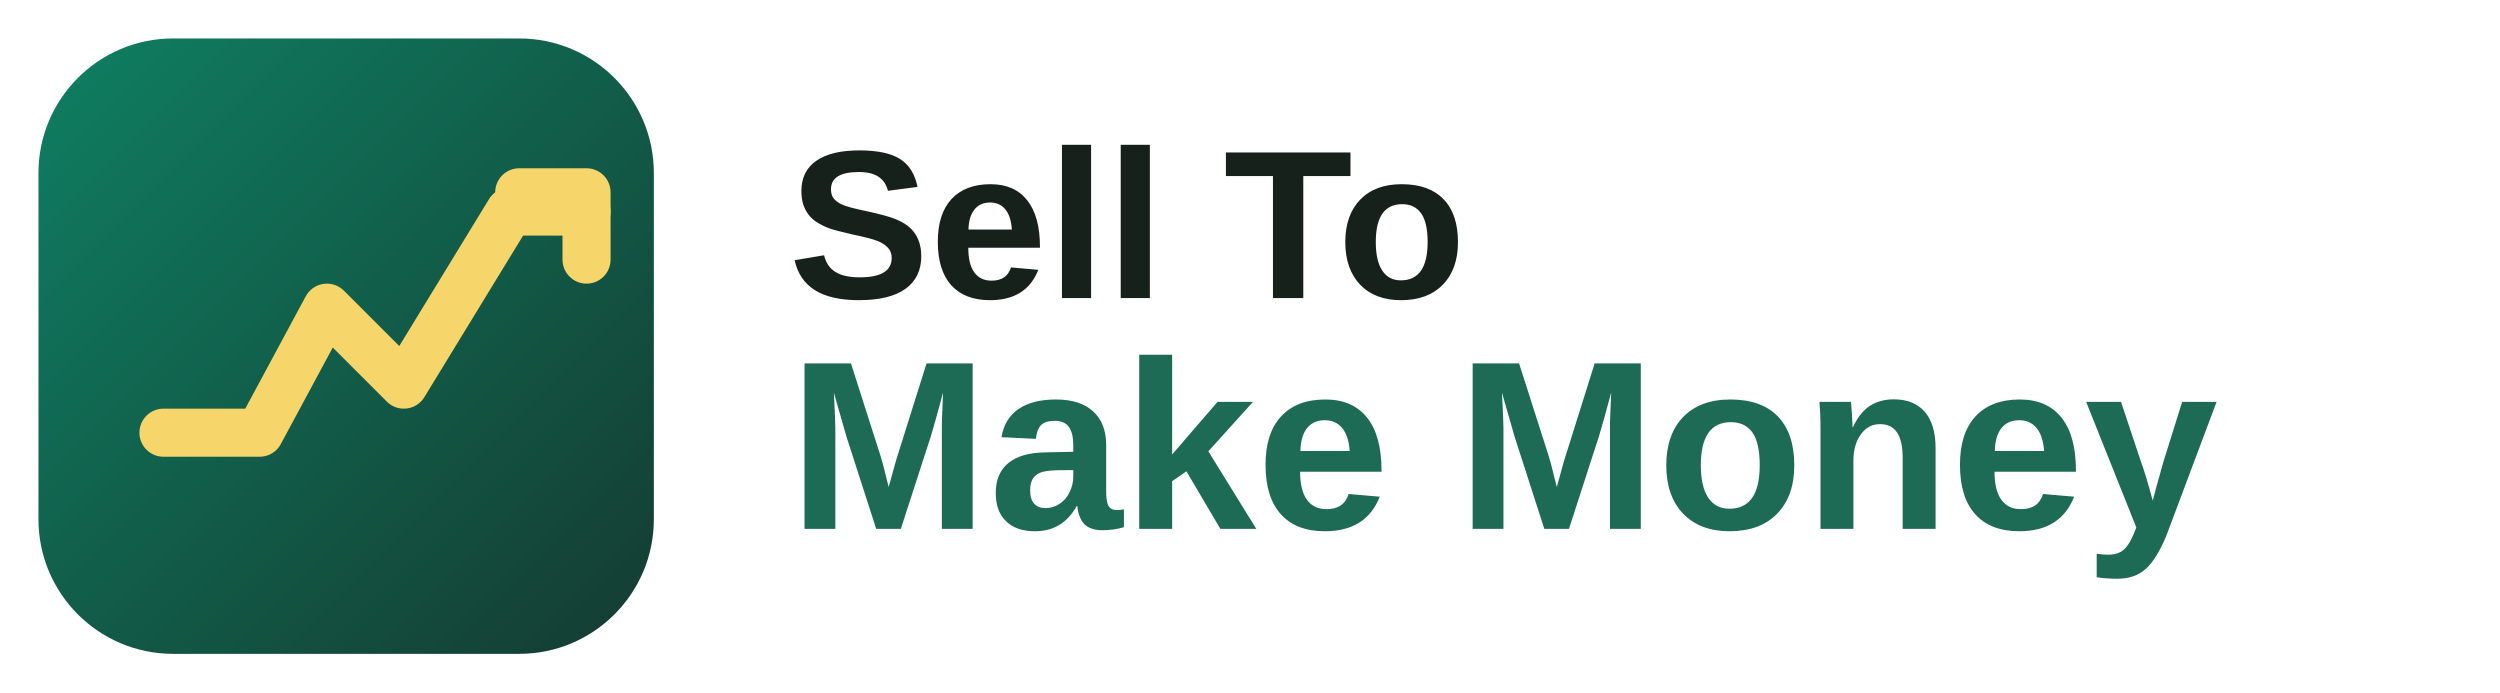
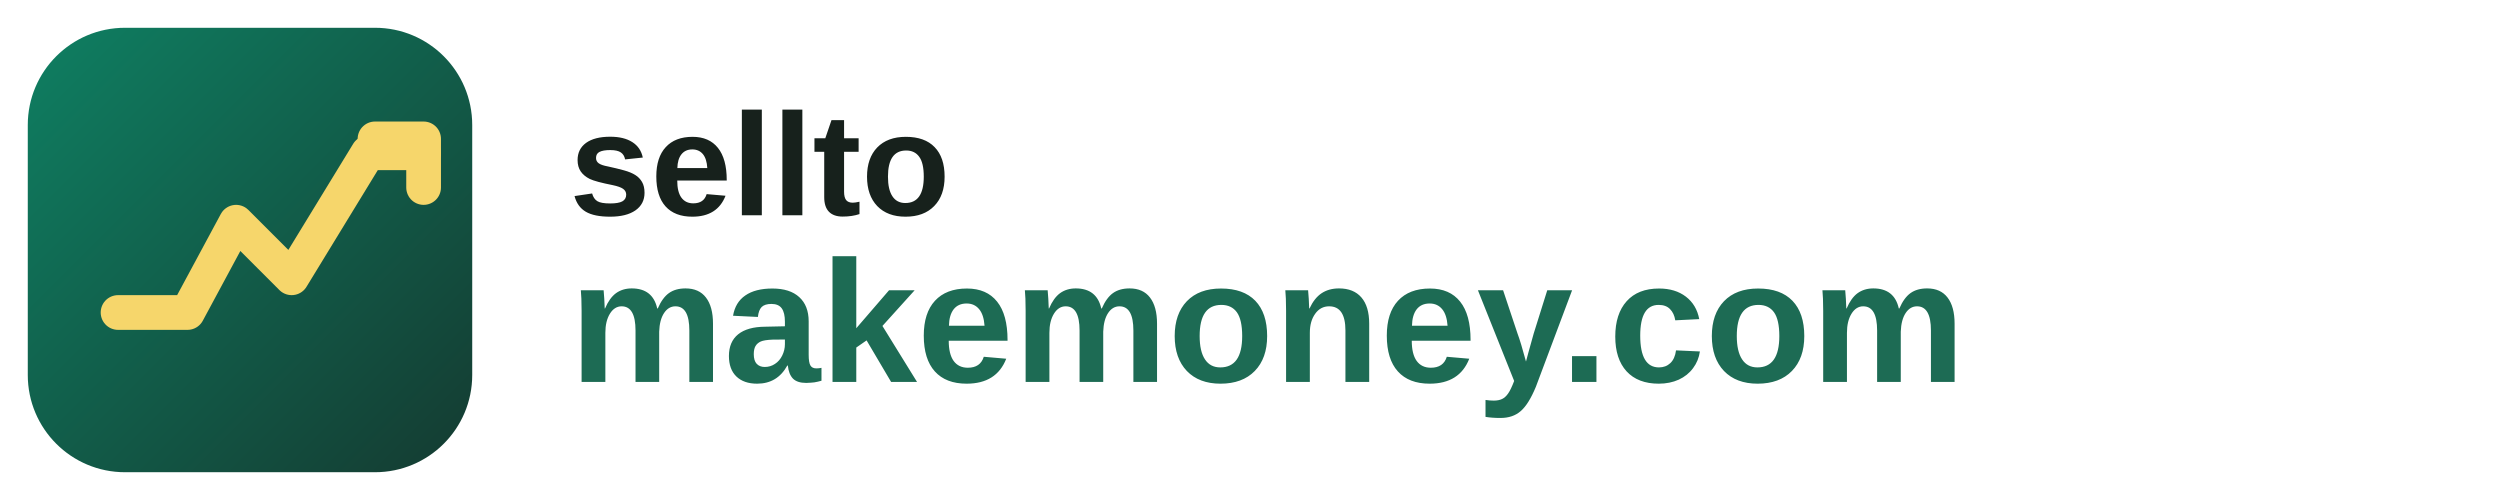
- <svg xmlns="http://www.w3.org/2000/svg" viewBox="0 0 260 72" role="img" aria-labelledby="title desc">
+ <svg xmlns="http://www.w3.org/2000/svg" viewBox="0 0 360 72" role="img" aria-labelledby="title desc">
  <defs>
    <linearGradient id="markFill" x1="8" y1="8" x2="64" y2="64" gradientUnits="userSpaceOnUse">
      <stop stop-color="#0f7b5f" />
      <stop offset="1" stop-color="#143f34" />
    </linearGradient>
  </defs>
  <rect x="4" y="4" width="64" height="64" rx="14" fill="url(#markFill)" />
  <path d="M17 45h10l7-13 8 8 11-18h8" fill="none" stroke="#f6d66b" stroke-width="5" stroke-linecap="round" stroke-linejoin="round" />
  <path d="M54 20h7v7" fill="none" stroke="#f6d66b" stroke-width="5" stroke-linecap="round" stroke-linejoin="round" />
-   <text x="82" y="31" fill="#17211c" font-family="Arial, Helvetica, sans-serif" font-size="22" font-weight="800">Sell To</text>
-   <text x="82" y="55" fill="#1d6b54" font-family="Arial, Helvetica, sans-serif" font-size="25" font-weight="900">Make Money</text>
+   <text x="82" y="31" fill="#17211c" font-family="Arial, Helvetica, sans-serif" font-size="21" font-weight="800">sellto</text>
+   <text x="82" y="55" fill="#1d6b54" font-family="Arial, Helvetica, sans-serif" font-size="25" font-weight="900">makemoney.com</text>
</svg>
